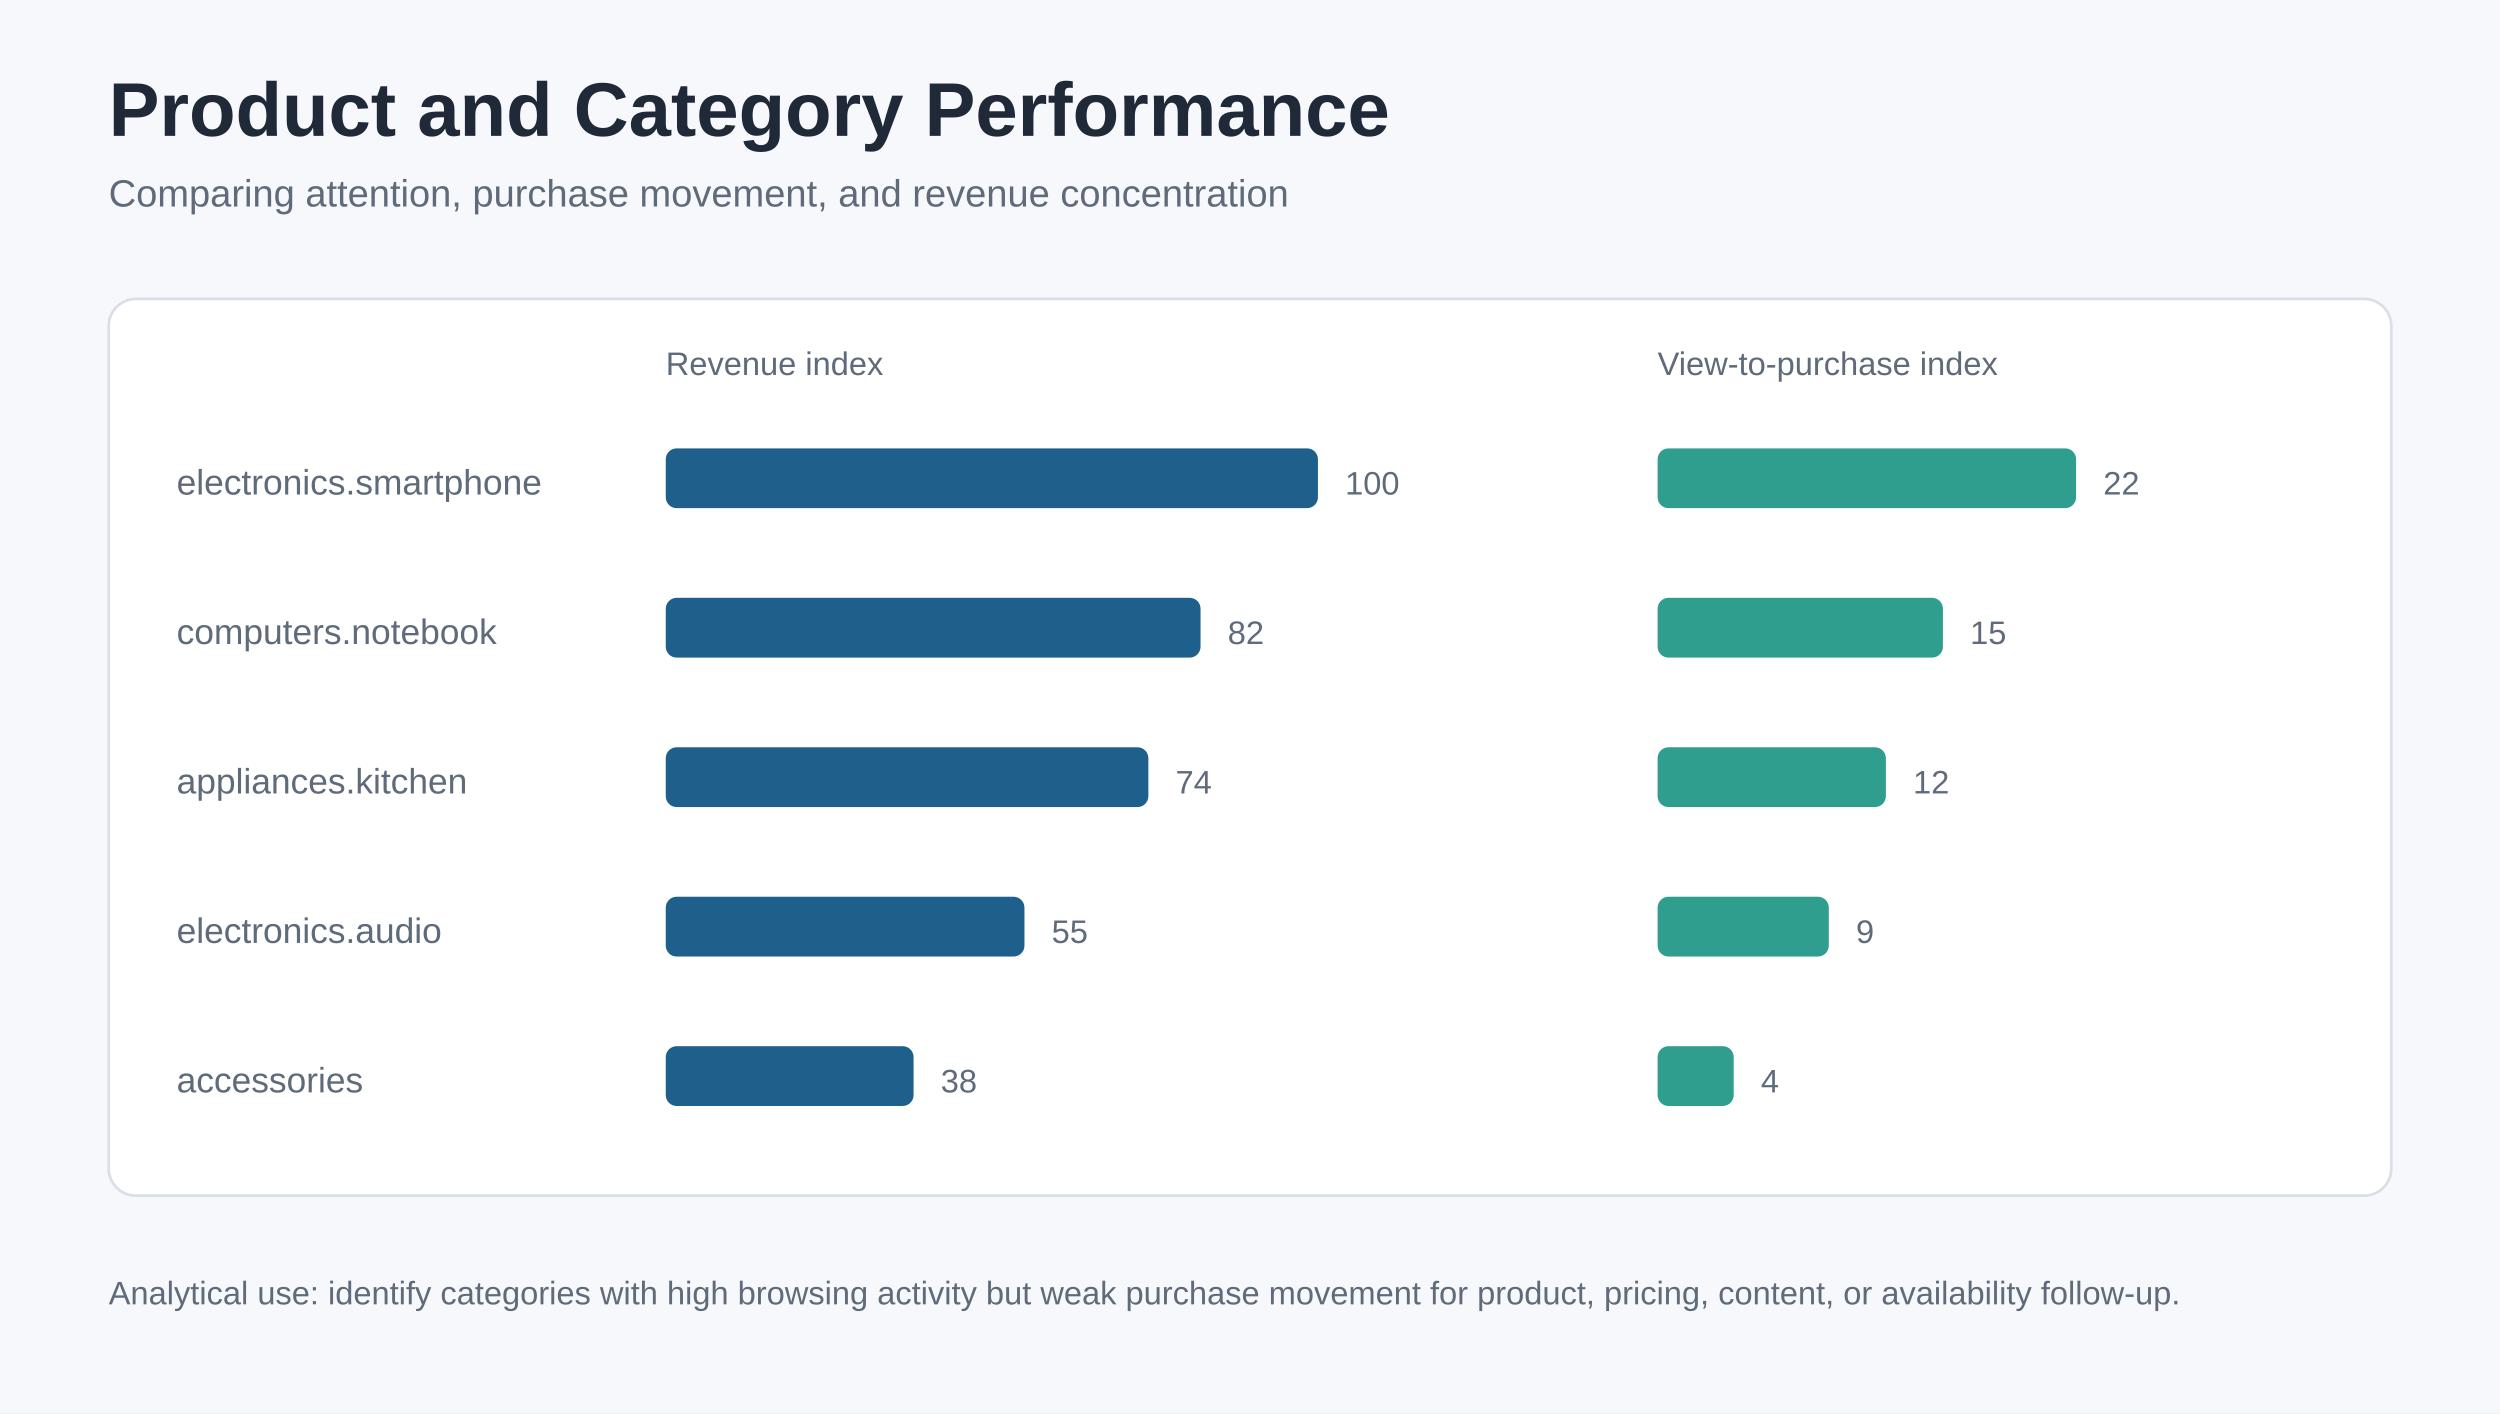
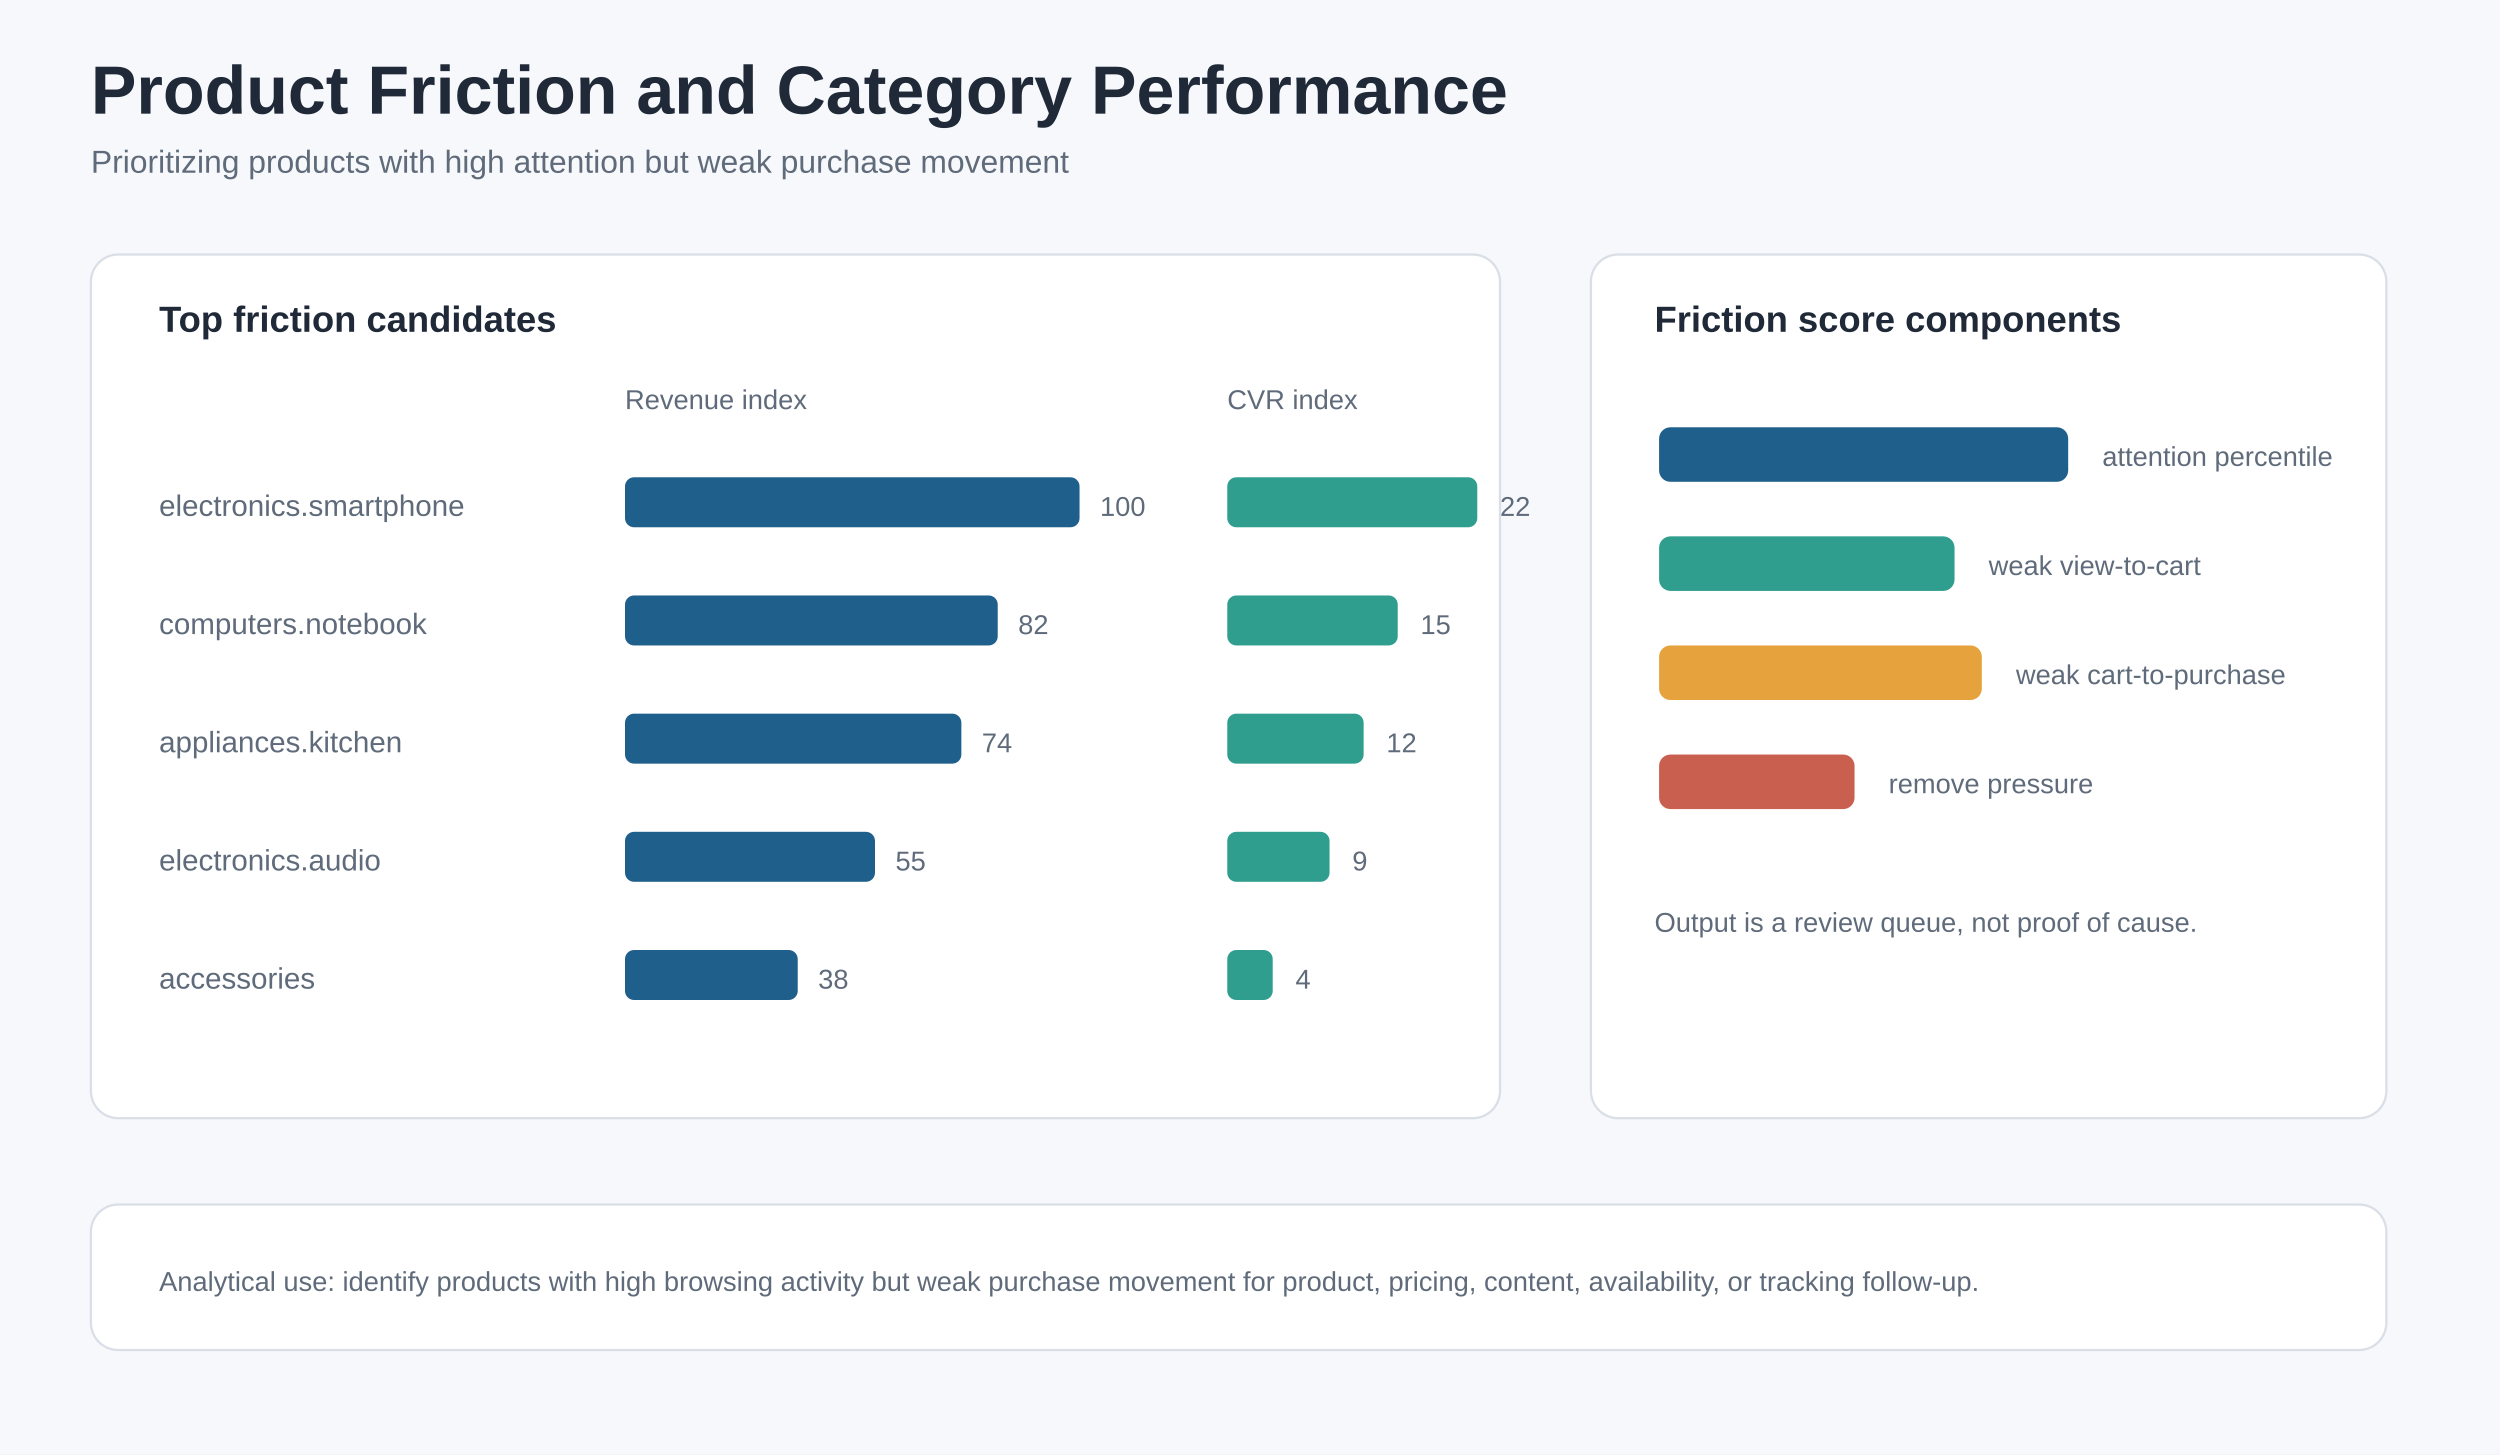
- <svg xmlns="http://www.w3.org/2000/svg" width="920" height="520" viewBox="0 0 920 520" role="img" aria-label="large-scale ecommerce clickstream analytics visual">
+ <svg xmlns="http://www.w3.org/2000/svg" width="1100" height="640" viewBox="0 0 1100 640" role="img" aria-label="large-scale ecommerce clickstream analytics visual">
  <rect width="100%" height="100%" fill="#f7f8fb" />
  <style>
-     .title{font:700 28px Arial, sans-serif;fill:#1f2937}
+     .title{font:700 30px Arial, sans-serif;fill:#1f2937}
    .subtitle{font:400 14px Arial, sans-serif;fill:#5f6b7a}
    .h{font:700 16px Arial, sans-serif;fill:#1f2937}
    .label{font:400 13px Arial, sans-serif;fill:#5f6b7a}
-     .value{font:700 24px Arial, sans-serif;fill:#1f2937}
+     .value{font:700 25px Arial, sans-serif;fill:#1f2937}
    .small{font:400 12px Arial, sans-serif;fill:#5f6b7a}
+     .xs{font:400 10px Arial, sans-serif;fill:#5f6b7a}
+     .white{fill:#ffffff}
+     .pill{font:700 11px Arial, sans-serif;fill:#ffffff}
  </style>
-   <text x="40" y="50" class="title">Product and Category Performance</text>
-   <text x="40" y="76" class="subtitle">Comparing attention, purchase movement, and revenue concentration</text>
-   <rect x="40" y="110" width="840" height="330" rx="10" fill="#fff" stroke="#d9dee7" />
-   <text x="245" y="138" class="small">Revenue index</text>
-   <text x="610" y="138" class="small">View-to-purchase index</text>
-   <text x="65" y="182" class="label">electronics.smartphone</text>
-   <rect x="245" y="165" width="240.0" height="22" rx="4" fill="#1f5f8b" />
-   <text x="495.0" y="182" class="small">100</text>
-   <rect x="610" y="165" width="154.0" height="22" rx="4" fill="#2f9e8f" />
-   <text x="774.0" y="182" class="small">22</text>
-   <text x="65" y="237" class="label">computers.notebook</text>
-   <rect x="245" y="220" width="196.8" height="22" rx="4" fill="#1f5f8b" />
-   <text x="451.8" y="237" class="small">82</text>
-   <rect x="610" y="220" width="105.0" height="22" rx="4" fill="#2f9e8f" />
-   <text x="725.0" y="237" class="small">15</text>
-   <text x="65" y="292" class="label">appliances.kitchen</text>
-   <rect x="245" y="275" width="177.6" height="22" rx="4" fill="#1f5f8b" />
-   <text x="432.6" y="292" class="small">74</text>
-   <rect x="610" y="275" width="84.0" height="22" rx="4" fill="#2f9e8f" />
-   <text x="704.0" y="292" class="small">12</text>
-   <text x="65" y="347" class="label">electronics.audio</text>
-   <rect x="245" y="330" width="132.0" height="22" rx="4" fill="#1f5f8b" />
-   <text x="387.0" y="347" class="small">55</text>
-   <rect x="610" y="330" width="63.0" height="22" rx="4" fill="#2f9e8f" />
-   <text x="683.0" y="347" class="small">9</text>
-   <text x="65" y="402" class="label">accessories</text>
-   <rect x="245" y="385" width="91.2" height="22" rx="4" fill="#1f5f8b" />
-   <text x="346.2" y="402" class="small">38</text>
-   <rect x="610" y="385" width="28.0" height="22" rx="4" fill="#2f9e8f" />
-   <text x="648.0" y="402" class="small">4</text>
-   <text x="40" y="480" class="small">Analytical use: identify categories with high browsing activity but weak purchase movement for product, pricing, content, or availability follow-up.</text>
+   <text x="40" y="50" class="title">Product Friction and Category Performance</text>
+   <text x="40" y="76" class="subtitle">Prioritizing products with high attention but weak purchase movement</text>
+   <rect x="40" y="112" width="620" height="380" rx="12" fill="#fff" stroke="#d9dee7" />
+   <text x="70" y="146" class="h">Top friction candidates</text>
+   <text x="275" y="180" class="small">Revenue index</text>
+   <text x="540" y="180" class="small">CVR index</text>
+   <text x="70" y="227" class="label">electronics.smartphone</text>
+   <rect x="275" y="210" width="200.0" height="22" rx="4" fill="#1f5f8b" />
+   <text x="484.0" y="227" class="small">100</text>
+   <rect x="540" y="210" width="110.0" height="22" rx="4" fill="#2f9e8f" />
+   <text x="660.0" y="227" class="small">22</text>
+   <text x="70" y="279" class="label">computers.notebook</text>
+   <rect x="275" y="262" width="164.0" height="22" rx="4" fill="#1f5f8b" />
+   <text x="448.0" y="279" class="small">82</text>
+   <rect x="540" y="262" width="75.0" height="22" rx="4" fill="#2f9e8f" />
+   <text x="625.0" y="279" class="small">15</text>
+   <text x="70" y="331" class="label">appliances.kitchen</text>
+   <rect x="275" y="314" width="148.0" height="22" rx="4" fill="#1f5f8b" />
+   <text x="432.0" y="331" class="small">74</text>
+   <rect x="540" y="314" width="60.0" height="22" rx="4" fill="#2f9e8f" />
+   <text x="610.0" y="331" class="small">12</text>
+   <text x="70" y="383" class="label">electronics.audio</text>
+   <rect x="275" y="366" width="110.0" height="22" rx="4" fill="#1f5f8b" />
+   <text x="394.0" y="383" class="small">55</text>
+   <rect x="540" y="366" width="45.0" height="22" rx="4" fill="#2f9e8f" />
+   <text x="595.0" y="383" class="small">9</text>
+   <text x="70" y="435" class="label">accessories</text>
+   <rect x="275" y="418" width="76.0" height="22" rx="4" fill="#1f5f8b" />
+   <text x="360.0" y="435" class="small">38</text>
+   <rect x="540" y="418" width="20.0" height="22" rx="4" fill="#2f9e8f" />
+   <text x="570.0" y="435" class="small">4</text>
+   <rect x="700" y="112" width="350" height="380" rx="12" fill="#fff" stroke="#d9dee7" />
+   <text x="728" y="146" class="h">Friction score components</text>
+   <rect x="730" y="188" width="180" height="24" rx="5" fill="#1f5f8b" />
+   <text x="925" y="205" class="small">attention percentile</text>
+   <rect x="730" y="236" width="130" height="24" rx="5" fill="#2f9e8f" />
+   <text x="875" y="253" class="small">weak view-to-cart</text>
+   <rect x="730" y="284" width="142" height="24" rx="5" fill="#e6a23c" />
+   <text x="887" y="301" class="small">weak cart-to-purchase</text>
+   <rect x="730" y="332" width="86" height="24" rx="5" fill="#c95f4f" />
+   <text x="831" y="349" class="small">remove pressure</text>
+   <text x="728" y="410" class="small">Output is a review queue, not proof of cause.</text>
+   <rect x="40" y="530" width="1010" height="64" rx="12" fill="#fff" stroke="#d9dee7" />
+   <text x="70" y="568" class="small">Analytical use: identify products with high browsing activity but weak purchase movement for product, pricing, content, availability, or tracking follow-up.</text>
</svg>
